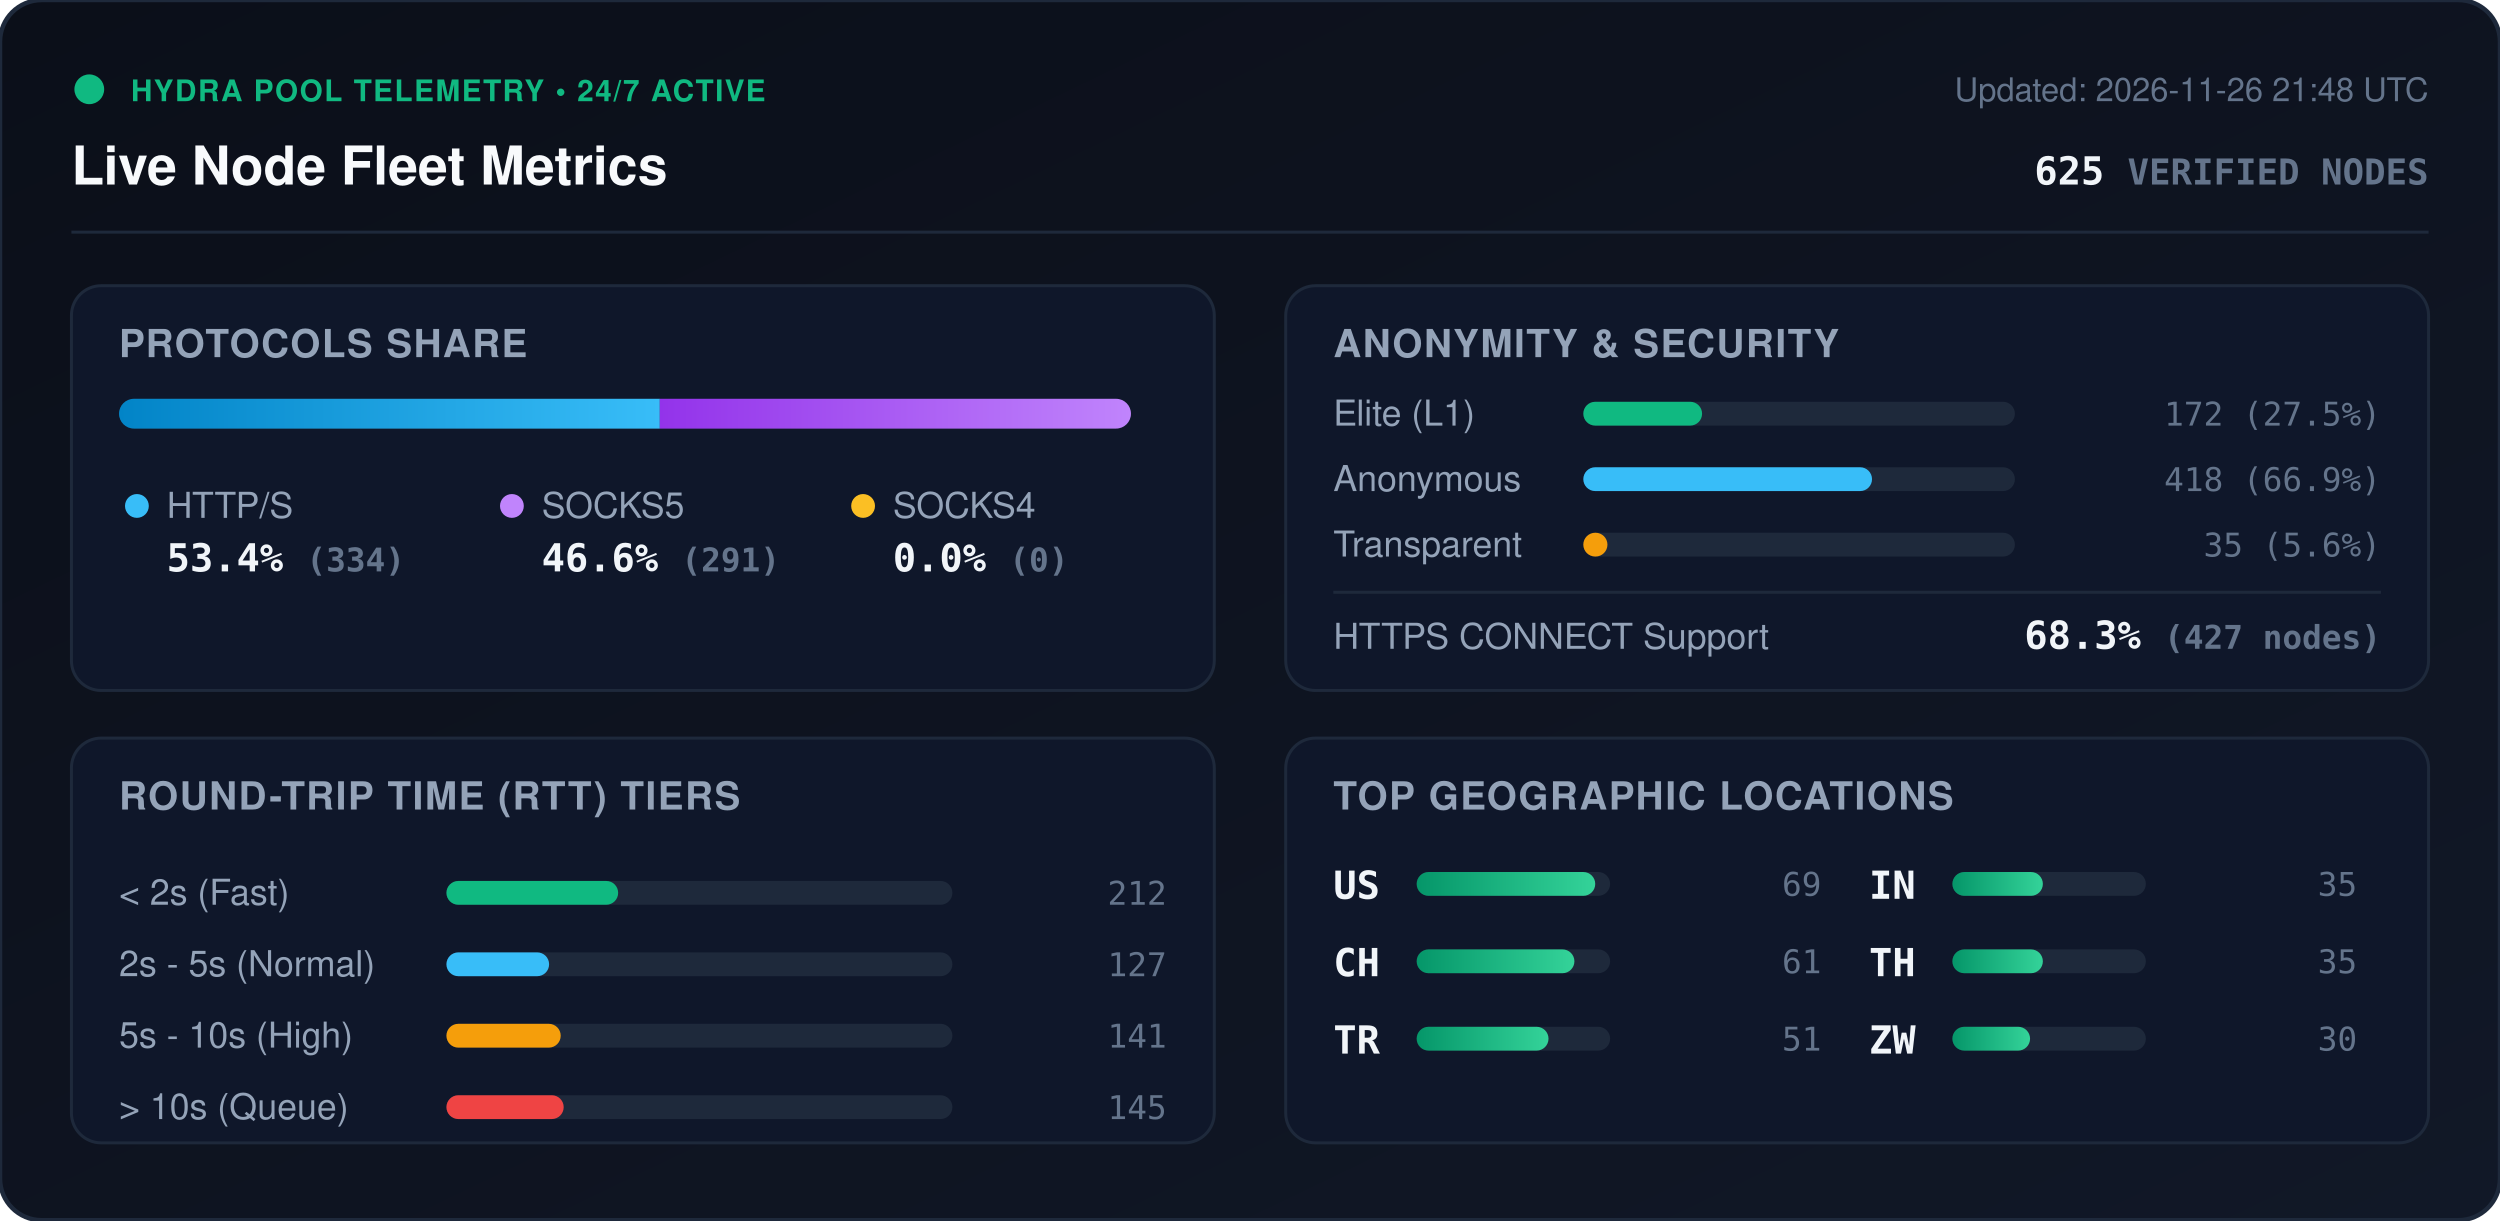
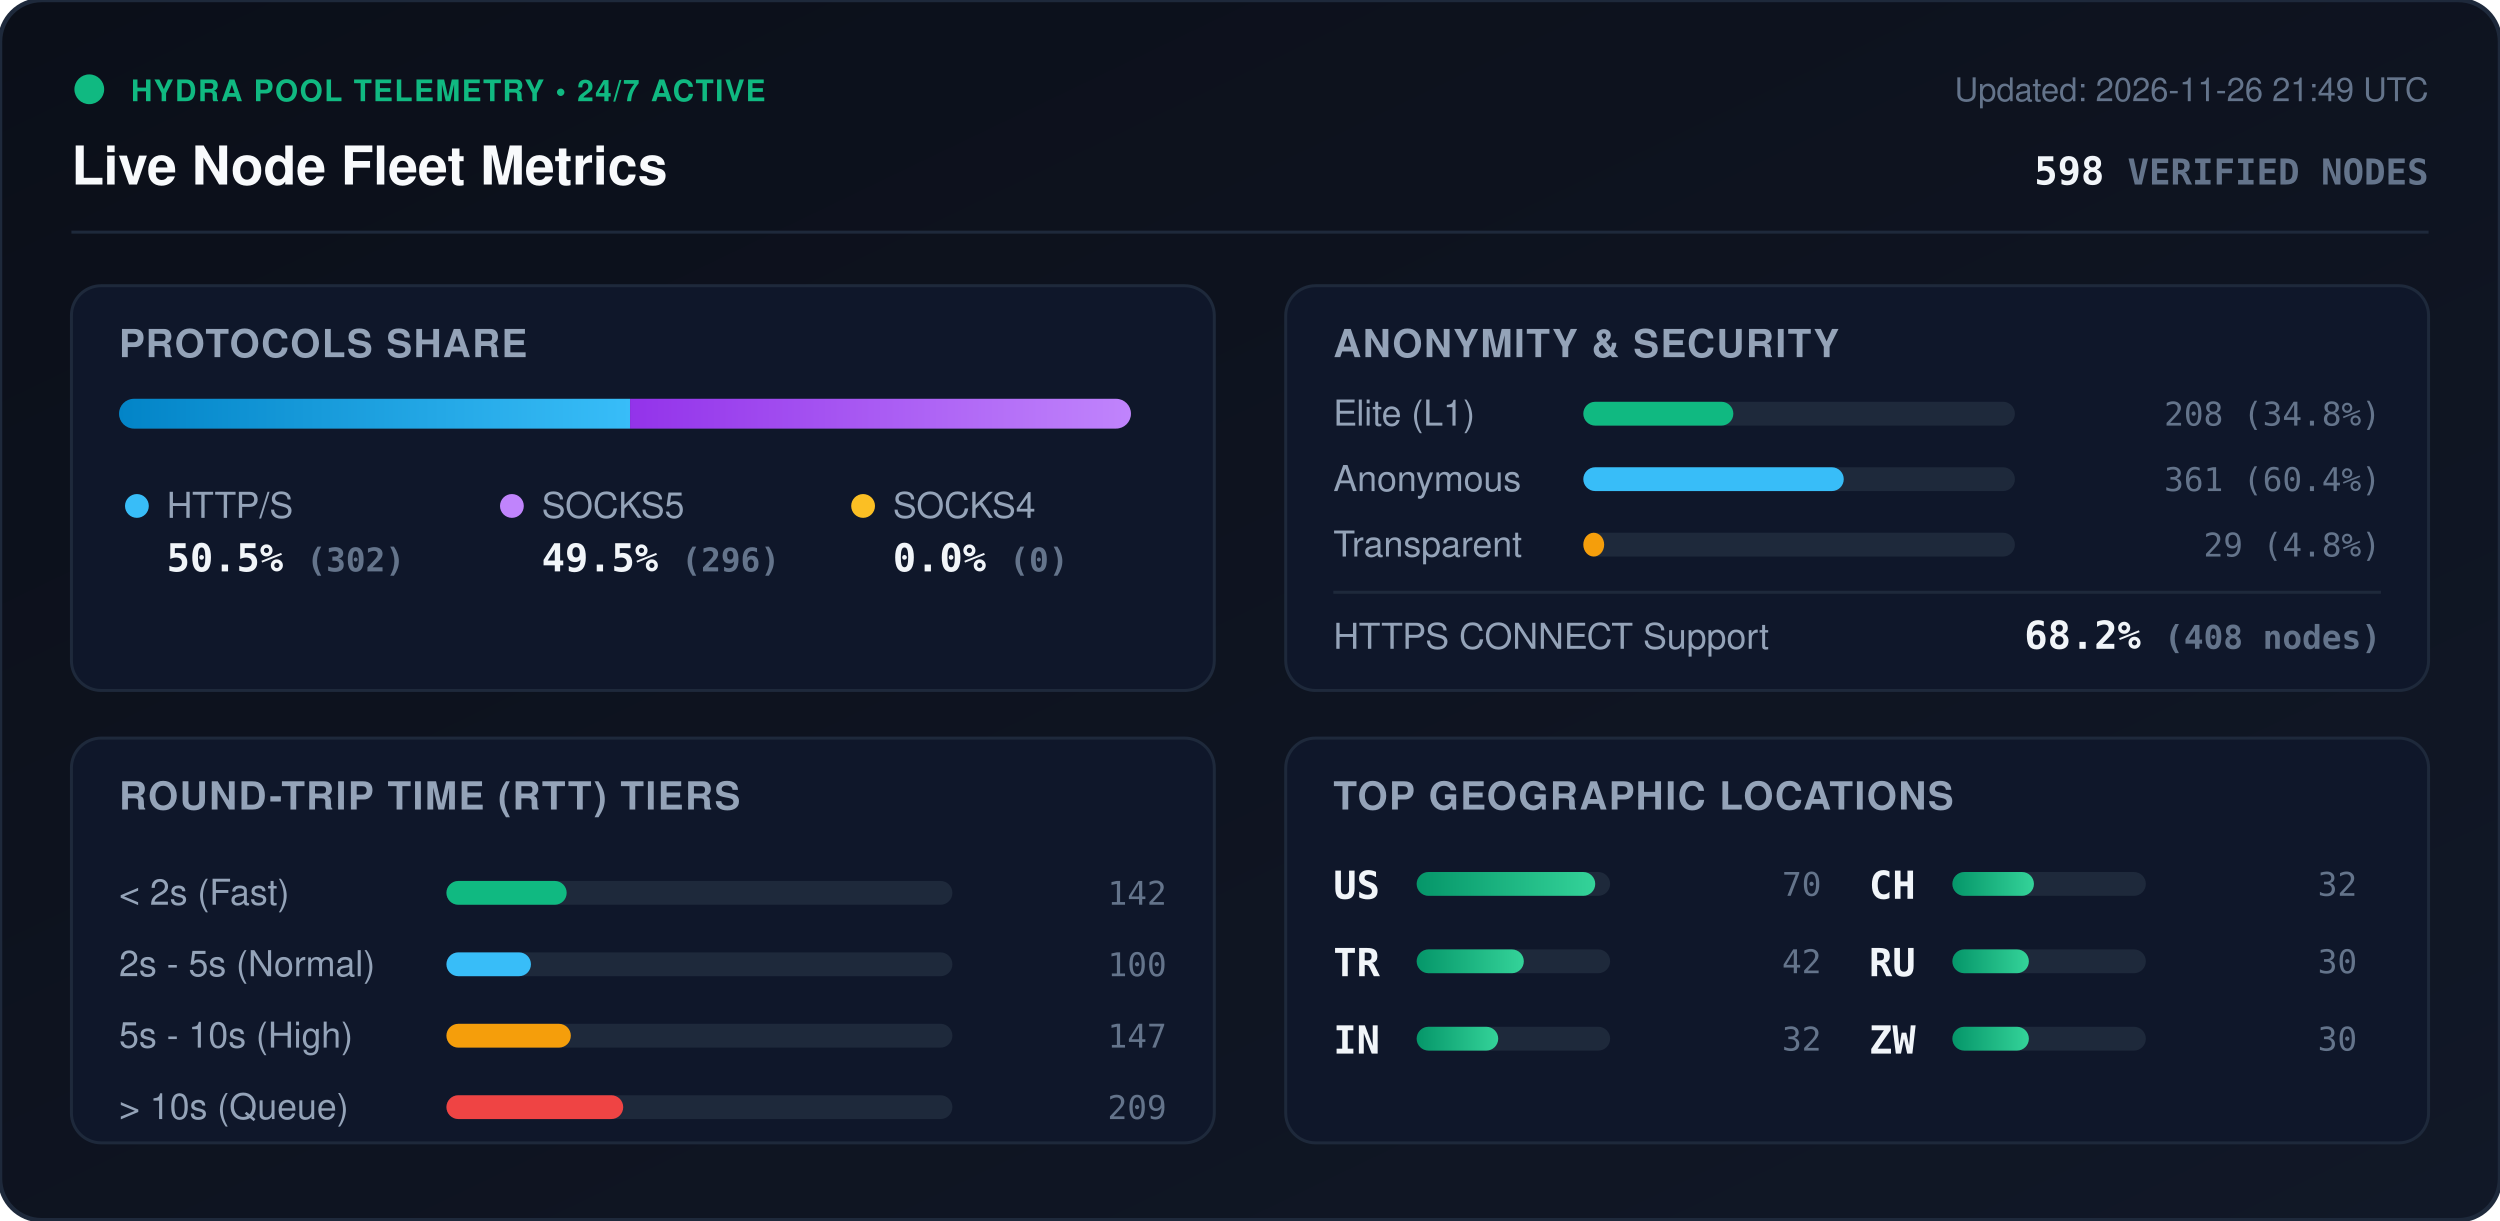
<svg xmlns="http://www.w3.org/2000/svg" viewBox="0 0 840 410" width="840" height="410" style="max-width: 100%; height: auto;">
  <defs>
    <linearGradient id="bg" x1="0%" y1="0%" x2="100%" y2="100%">
      <stop offset="0%" stop-color="#0b0f19" />
      <stop offset="100%" stop-color="#111827" />
    </linearGradient>
    <linearGradient id="bar-http" x1="0%" y1="0%" x2="100%" y2="0%">
      <stop offset="0%" stop-color="#0284c7" />
      <stop offset="100%" stop-color="#38bdf8" />
    </linearGradient>
    <linearGradient id="bar-socks5" x1="0%" y1="0%" x2="100%" y2="0%">
      <stop offset="0%" stop-color="#9333ea" />
      <stop offset="100%" stop-color="#c084fc" />
    </linearGradient>
    <linearGradient id="bar-socks4" x1="0%" y1="0%" x2="100%" y2="0%">
      <stop offset="0%" stop-color="#d97706" />
      <stop offset="100%" stop-color="#fbbf24" />
    </linearGradient>
    <linearGradient id="bar-green" x1="0%" y1="0%" x2="100%" y2="0%">
      <stop offset="0%" stop-color="#059669" />
      <stop offset="100%" stop-color="#34d399" />
    </linearGradient>
    <clipPath id="prog-track-clip">
      <rect width="340.0" height="10" rx="5" />
    </clipPath>
    <style>
      .title { font: 700 18px -apple-system, BlinkMacSystemFont, 'Segoe UI', Helvetica, Arial, sans-serif; fill: #f8fafc; }
      .sub { font: 500 11px -apple-system, BlinkMacSystemFont, 'Segoe UI', Helvetica, Arial, sans-serif; fill: #64748b; }
      .section-hdr { font: 600 13px -apple-system, BlinkMacSystemFont, 'Segoe UI', Helvetica, Arial, sans-serif; fill: #94a3b8; letter-spacing: 0.5px; }
      .metric-val { font: 700 13px -apple-system, BlinkMacSystemFont, 'Segoe UI', Helvetica, Arial, sans-serif; fill: #f1f5f9; }
      .metric-lbl { font: 500 12px -apple-system, BlinkMacSystemFont, 'Segoe UI', Helvetica, Arial, sans-serif; fill: #94a3b8; }
      .badge-txt { font: 700 10px -apple-system, BlinkMacSystemFont, 'Segoe UI', Helvetica, Arial, sans-serif; fill: #10b981; letter-spacing: 0.5px; }
      .mono { font-family: ui-monospace, SFMono-Regular, Menlo, Monaco, Consolas, monospace; }
      .pulse { animation: beacon 2s infinite ease-in-out; }
      @keyframes beacon { 0%, 100% { opacity: 1; } 50% { opacity: 0.35; } }
    </style>
  </defs>
  <rect width="840" height="410" rx="14" fill="url(#bg)" stroke="#1e293b" stroke-width="1.5" />
  <g transform="translate(24, 24)">
    <circle cx="6" cy="6" r="5" fill="#10b981" class="pulse" />
    <text x="20" y="10" class="badge-txt">HYDRA POOL TELEMETRY • 24/7 ACTIVE</text>
    <text x="0" y="38" class="title">Live Node Fleet Metrics</text>
-     <text x="792" y="10" text-anchor="end" class="sub">Updated: 2026-11-26 21:48 UTC</text>
-     <text x="792" y="38" text-anchor="end" class="metric-val mono" fill="#38bdf8">625 <tspan font-size="12" fill="#64748b">VERIFIED NODES</tspan>
+     <text x="792" y="10" text-anchor="end" class="sub">Updated: 2026-11-26 21:49 UTC</text>
+     <text x="792" y="38" text-anchor="end" class="metric-val mono" fill="#38bdf8">598 <tspan font-size="12" fill="#64748b">VERIFIED NODES</tspan>
    </text>
  </g>
  <line x1="24" y1="78" x2="816" y2="78" stroke="#1e293b" stroke-width="1" />
  <g transform="translate(24, 96)">
    <rect width="384" height="136" rx="10" fill="#0f172a" stroke="#1e293b" />
    <text x="16" y="24" class="section-hdr">PROTOCOLS SHARE</text>
    <g transform="translate(16, 38)">
      <rect width="340.0" height="10" rx="5" fill="#1e293b" />
      <g clip-path="url(#prog-track-clip)">
-         <rect x="0" width="181.7" height="10" fill="url(#bar-http)" />
-         <rect x="181.7" width="158.3" height="10" fill="url(#bar-socks5)" />
+         <rect x="0" width="171.7" height="10" fill="url(#bar-http)" />
+         <rect x="171.7" width="168.3" height="10" fill="url(#bar-socks5)" />
        <rect x="340.0" width="0.0" height="10" fill="url(#bar-socks4)" />
      </g>
    </g>
    <g transform="translate(16, 68)">
      <circle cx="6" cy="6" r="4" fill="#38bdf8" />
      <text x="16" y="10" class="metric-lbl">HTTP/S</text>
-       <text x="16" y="28" class="metric-val mono">53.4% <tspan font-size="11" fill="#64748b">(334)</tspan>
+       <text x="16" y="28" class="metric-val mono">50.5% <tspan font-size="11" fill="#64748b">(302)</tspan>
      </text>
      <circle cx="132" cy="6" r="4" fill="#c084fc" />
      <text x="142" y="10" class="metric-lbl">SOCKS5</text>
-       <text x="142" y="28" class="metric-val mono">46.6% <tspan font-size="11" fill="#64748b">(291)</tspan>
+       <text x="142" y="28" class="metric-val mono">49.5% <tspan font-size="11" fill="#64748b">(296)</tspan>
      </text>
      <circle cx="250" cy="6" r="4" fill="#fbbf24" />
      <text x="260" y="10" class="metric-lbl">SOCKS4</text>
      <text x="260" y="28" class="metric-val mono">0.0% <tspan font-size="11" fill="#64748b">(0)</tspan>
      </text>
    </g>
  </g>
  <g transform="translate(432, 96)">
    <rect width="384" height="136" rx="10" fill="#0f172a" stroke="#1e293b" />
    <text x="16" y="24" class="section-hdr">ANONYMITY &amp; SECURITY</text>
    <text x="16" y="47" class="metric-lbl">Elite (L1)</text>
    <rect x="100" y="39" width="145.0" height="8" rx="4" fill="#1e293b" />
-     <rect x="100" y="39" width="39.9" height="8" rx="4" fill="#10b981" />
-     <text x="368" y="47" text-anchor="end" class="mono sub" fill="#e2e8f0">172 (27.5%)</text>
+     <rect x="100" y="39" width="50.4" height="8" rx="4" fill="#10b981" />
+     <text x="368" y="47" text-anchor="end" class="mono sub" fill="#e2e8f0">208 (34.8%)</text>
    <text x="16" y="69" class="metric-lbl">Anonymous</text>
    <rect x="100" y="61" width="145.0" height="8" rx="4" fill="#1e293b" />
-     <rect x="100" y="61" width="97.0" height="8" rx="4" fill="#38bdf8" />
-     <text x="368" y="69" text-anchor="end" class="mono sub" fill="#e2e8f0">418 (66.9%)</text>
+     <rect x="100" y="61" width="87.5" height="8" rx="4" fill="#38bdf8" />
+     <text x="368" y="69" text-anchor="end" class="mono sub" fill="#e2e8f0">361 (60.4%)</text>
    <text x="16" y="91" class="metric-lbl">Transparent</text>
    <rect x="100" y="83" width="145.0" height="8" rx="4" fill="#1e293b" />
-     <rect x="100" y="83" width="8.1" height="8" rx="4" fill="#f59e0b" />
-     <text x="368" y="91" text-anchor="end" class="mono sub" fill="#e2e8f0">35 (5.6%)</text>
+     <rect x="100" y="83" width="7.0" height="8" rx="4" fill="#f59e0b" />
+     <text x="368" y="91" text-anchor="end" class="mono sub" fill="#e2e8f0">29 (4.8%)</text>
    <line x1="16" y1="103" x2="368" y2="103" stroke="#1e293b" stroke-width="1" />
    <text x="16" y="122" class="metric-lbl">HTTPS CONNECT Support</text>
-     <text x="368" y="122" text-anchor="end" class="metric-val mono" fill="#34d399">68.3% <tspan font-size="11" fill="#64748b">(427 nodes)</tspan>
+     <text x="368" y="122" text-anchor="end" class="metric-val mono" fill="#34d399">68.2% <tspan font-size="11" fill="#64748b">(408 nodes)</tspan>
    </text>
  </g>
  <g transform="translate(24, 248)">
    <rect width="384" height="136" rx="10" fill="#0f172a" stroke="#1e293b" />
    <text x="16" y="24" class="section-hdr">ROUND-TRIP TIME (RTT) TIERS</text>
    <g transform="translate(16, 42)">
      <text x="0" y="14" class="metric-lbl">&lt; 2s (Fast)</text>
      <rect x="110" y="6" width="170" height="8" rx="4" fill="#1e293b" />
-       <rect x="110" y="6" width="57.7" height="8" rx="4" fill="#10b981" />
-       <text x="352" y="14" text-anchor="end" class="mono sub">212</text>
+       <rect x="110" y="6" width="40.4" height="8" rx="4" fill="#10b981" />
+       <text x="352" y="14" text-anchor="end" class="mono sub">142</text>
      <text x="0" y="38" class="metric-lbl">2s - 5s (Normal)</text>
      <rect x="110" y="30" width="170" height="8" rx="4" fill="#1e293b" />
-       <rect x="110" y="30" width="34.5" height="8" rx="4" fill="#38bdf8" />
-       <text x="352" y="38" text-anchor="end" class="mono sub">127</text>
+       <rect x="110" y="30" width="28.4" height="8" rx="4" fill="#38bdf8" />
+       <text x="352" y="38" text-anchor="end" class="mono sub">100</text>
      <text x="0" y="62" class="metric-lbl">5s - 10s (High)</text>
      <rect x="110" y="54" width="170" height="8" rx="4" fill="#1e293b" />
-       <rect x="110" y="54" width="38.4" height="8" rx="4" fill="#f59e0b" />
-       <text x="352" y="62" text-anchor="end" class="mono sub">141</text>
+       <rect x="110" y="54" width="41.8" height="8" rx="4" fill="#f59e0b" />
+       <text x="352" y="62" text-anchor="end" class="mono sub">147</text>
      <text x="0" y="86" class="metric-lbl">&gt; 10s (Queue)</text>
      <rect x="110" y="78" width="170" height="8" rx="4" fill="#1e293b" />
-       <rect x="110" y="78" width="39.4" height="8" rx="4" fill="#ef4444" />
-       <text x="352" y="86" text-anchor="end" class="mono sub">145</text>
+       <rect x="110" y="78" width="59.4" height="8" rx="4" fill="#ef4444" />
+       <text x="352" y="86" text-anchor="end" class="mono sub">209</text>
    </g>
  </g>
  <g transform="translate(432, 248)">
    <rect width="384" height="136" rx="10" fill="#0f172a" stroke="#1e293b" />
    <text x="16" y="24" class="section-hdr">TOP GEOGRAPHIC LOCATIONS</text>
    <g transform="translate(16, 42)">
      <g transform="translate(0, 0)">
        <text x="0" y="12" class="mono metric-val" font-size="12">US</text>
        <rect x="28" y="3" width="65" height="8" rx="4" fill="#1e293b" />
        <rect x="28" y="3" width="60.0" height="8" rx="4" fill="url(#bar-green)" />
-         <text x="164" y="11" text-anchor="end" class="mono sub">69</text>
+         <text x="164" y="11" text-anchor="end" class="mono sub">70</text>
      </g>
      <g transform="translate(0, 26)">
+         <text x="0" y="12" class="mono metric-val" font-size="12">TR</text>
+         <rect x="28" y="3" width="65" height="8" rx="4" fill="#1e293b" />
+         <rect x="28" y="3" width="36.0" height="8" rx="4" fill="url(#bar-green)" />
+         <text x="164" y="11" text-anchor="end" class="mono sub">42</text>
+       </g>
+       <g transform="translate(0, 52)">
+         <text x="0" y="12" class="mono metric-val" font-size="12">IN</text>
+         <rect x="28" y="3" width="65" height="8" rx="4" fill="#1e293b" />
+         <rect x="28" y="3" width="27.4" height="8" rx="4" fill="url(#bar-green)" />
+         <text x="164" y="11" text-anchor="end" class="mono sub">32</text>
+       </g>
+       <g transform="translate(180, 0)">
        <text x="0" y="12" class="mono metric-val" font-size="12">CH</text>
        <rect x="28" y="3" width="65" height="8" rx="4" fill="#1e293b" />
-         <rect x="28" y="3" width="53.0" height="8" rx="4" fill="url(#bar-green)" />
-         <text x="164" y="11" text-anchor="end" class="mono sub">61</text>
-       </g>
-       <g transform="translate(0, 52)">
-         <text x="0" y="12" class="mono metric-val" font-size="12">TR</text>
-         <rect x="28" y="3" width="65" height="8" rx="4" fill="#1e293b" />
-         <rect x="28" y="3" width="44.3" height="8" rx="4" fill="url(#bar-green)" />
-         <text x="164" y="11" text-anchor="end" class="mono sub">51</text>
-       </g>
-       <g transform="translate(180, 0)">
-         <text x="0" y="12" class="mono metric-val" font-size="12">IN</text>
-         <rect x="28" y="3" width="65" height="8" rx="4" fill="#1e293b" />
-         <rect x="28" y="3" width="30.4" height="8" rx="4" fill="url(#bar-green)" />
-         <text x="164" y="11" text-anchor="end" class="mono sub">35</text>
+         <rect x="28" y="3" width="27.4" height="8" rx="4" fill="url(#bar-green)" />
+         <text x="164" y="11" text-anchor="end" class="mono sub">32</text>
      </g>
      <g transform="translate(180, 26)">
-         <text x="0" y="12" class="mono metric-val" font-size="12">TH</text>
+         <text x="0" y="12" class="mono metric-val" font-size="12">RU</text>
        <rect x="28" y="3" width="65" height="8" rx="4" fill="#1e293b" />
-         <rect x="28" y="3" width="30.4" height="8" rx="4" fill="url(#bar-green)" />
-         <text x="164" y="11" text-anchor="end" class="mono sub">35</text>
+         <rect x="28" y="3" width="25.7" height="8" rx="4" fill="url(#bar-green)" />
+         <text x="164" y="11" text-anchor="end" class="mono sub">30</text>
      </g>
      <g transform="translate(180, 52)">
        <text x="0" y="12" class="mono metric-val" font-size="12">ZW</text>
        <rect x="28" y="3" width="65" height="8" rx="4" fill="#1e293b" />
-         <rect x="28" y="3" width="26.1" height="8" rx="4" fill="url(#bar-green)" />
+         <rect x="28" y="3" width="25.7" height="8" rx="4" fill="url(#bar-green)" />
        <text x="164" y="11" text-anchor="end" class="mono sub">30</text>
      </g>
    </g>
  </g>
</svg>
